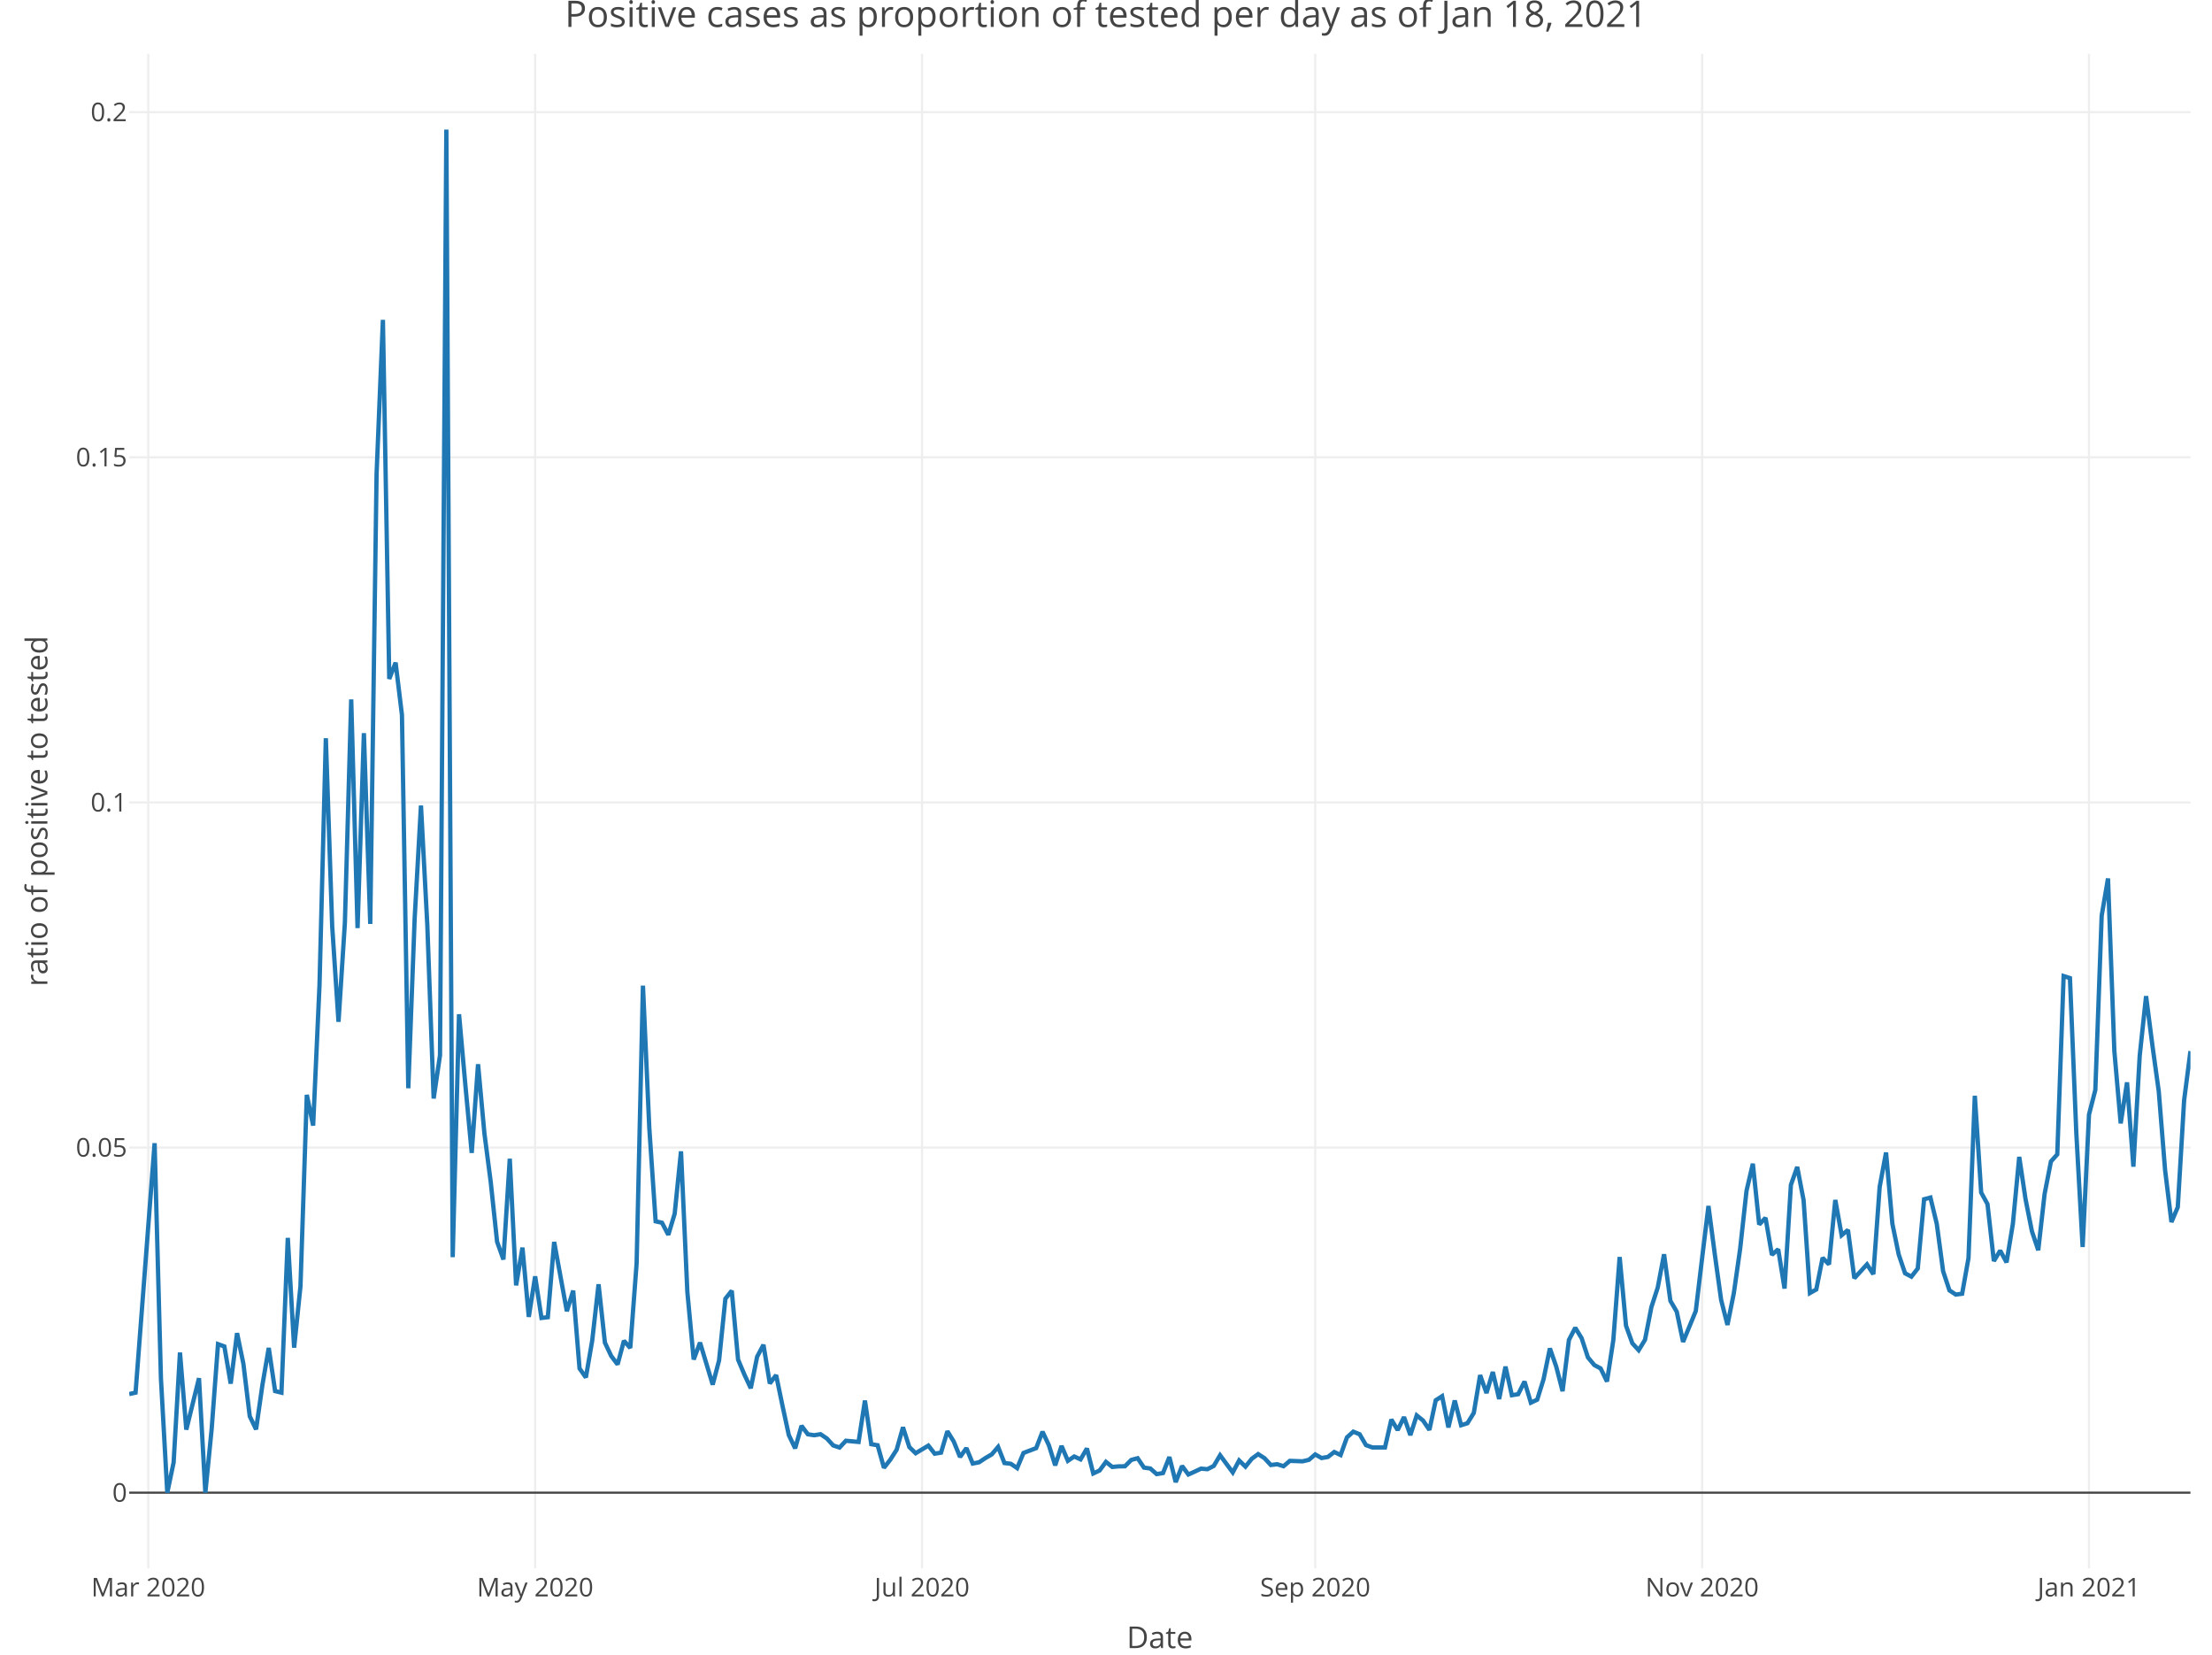
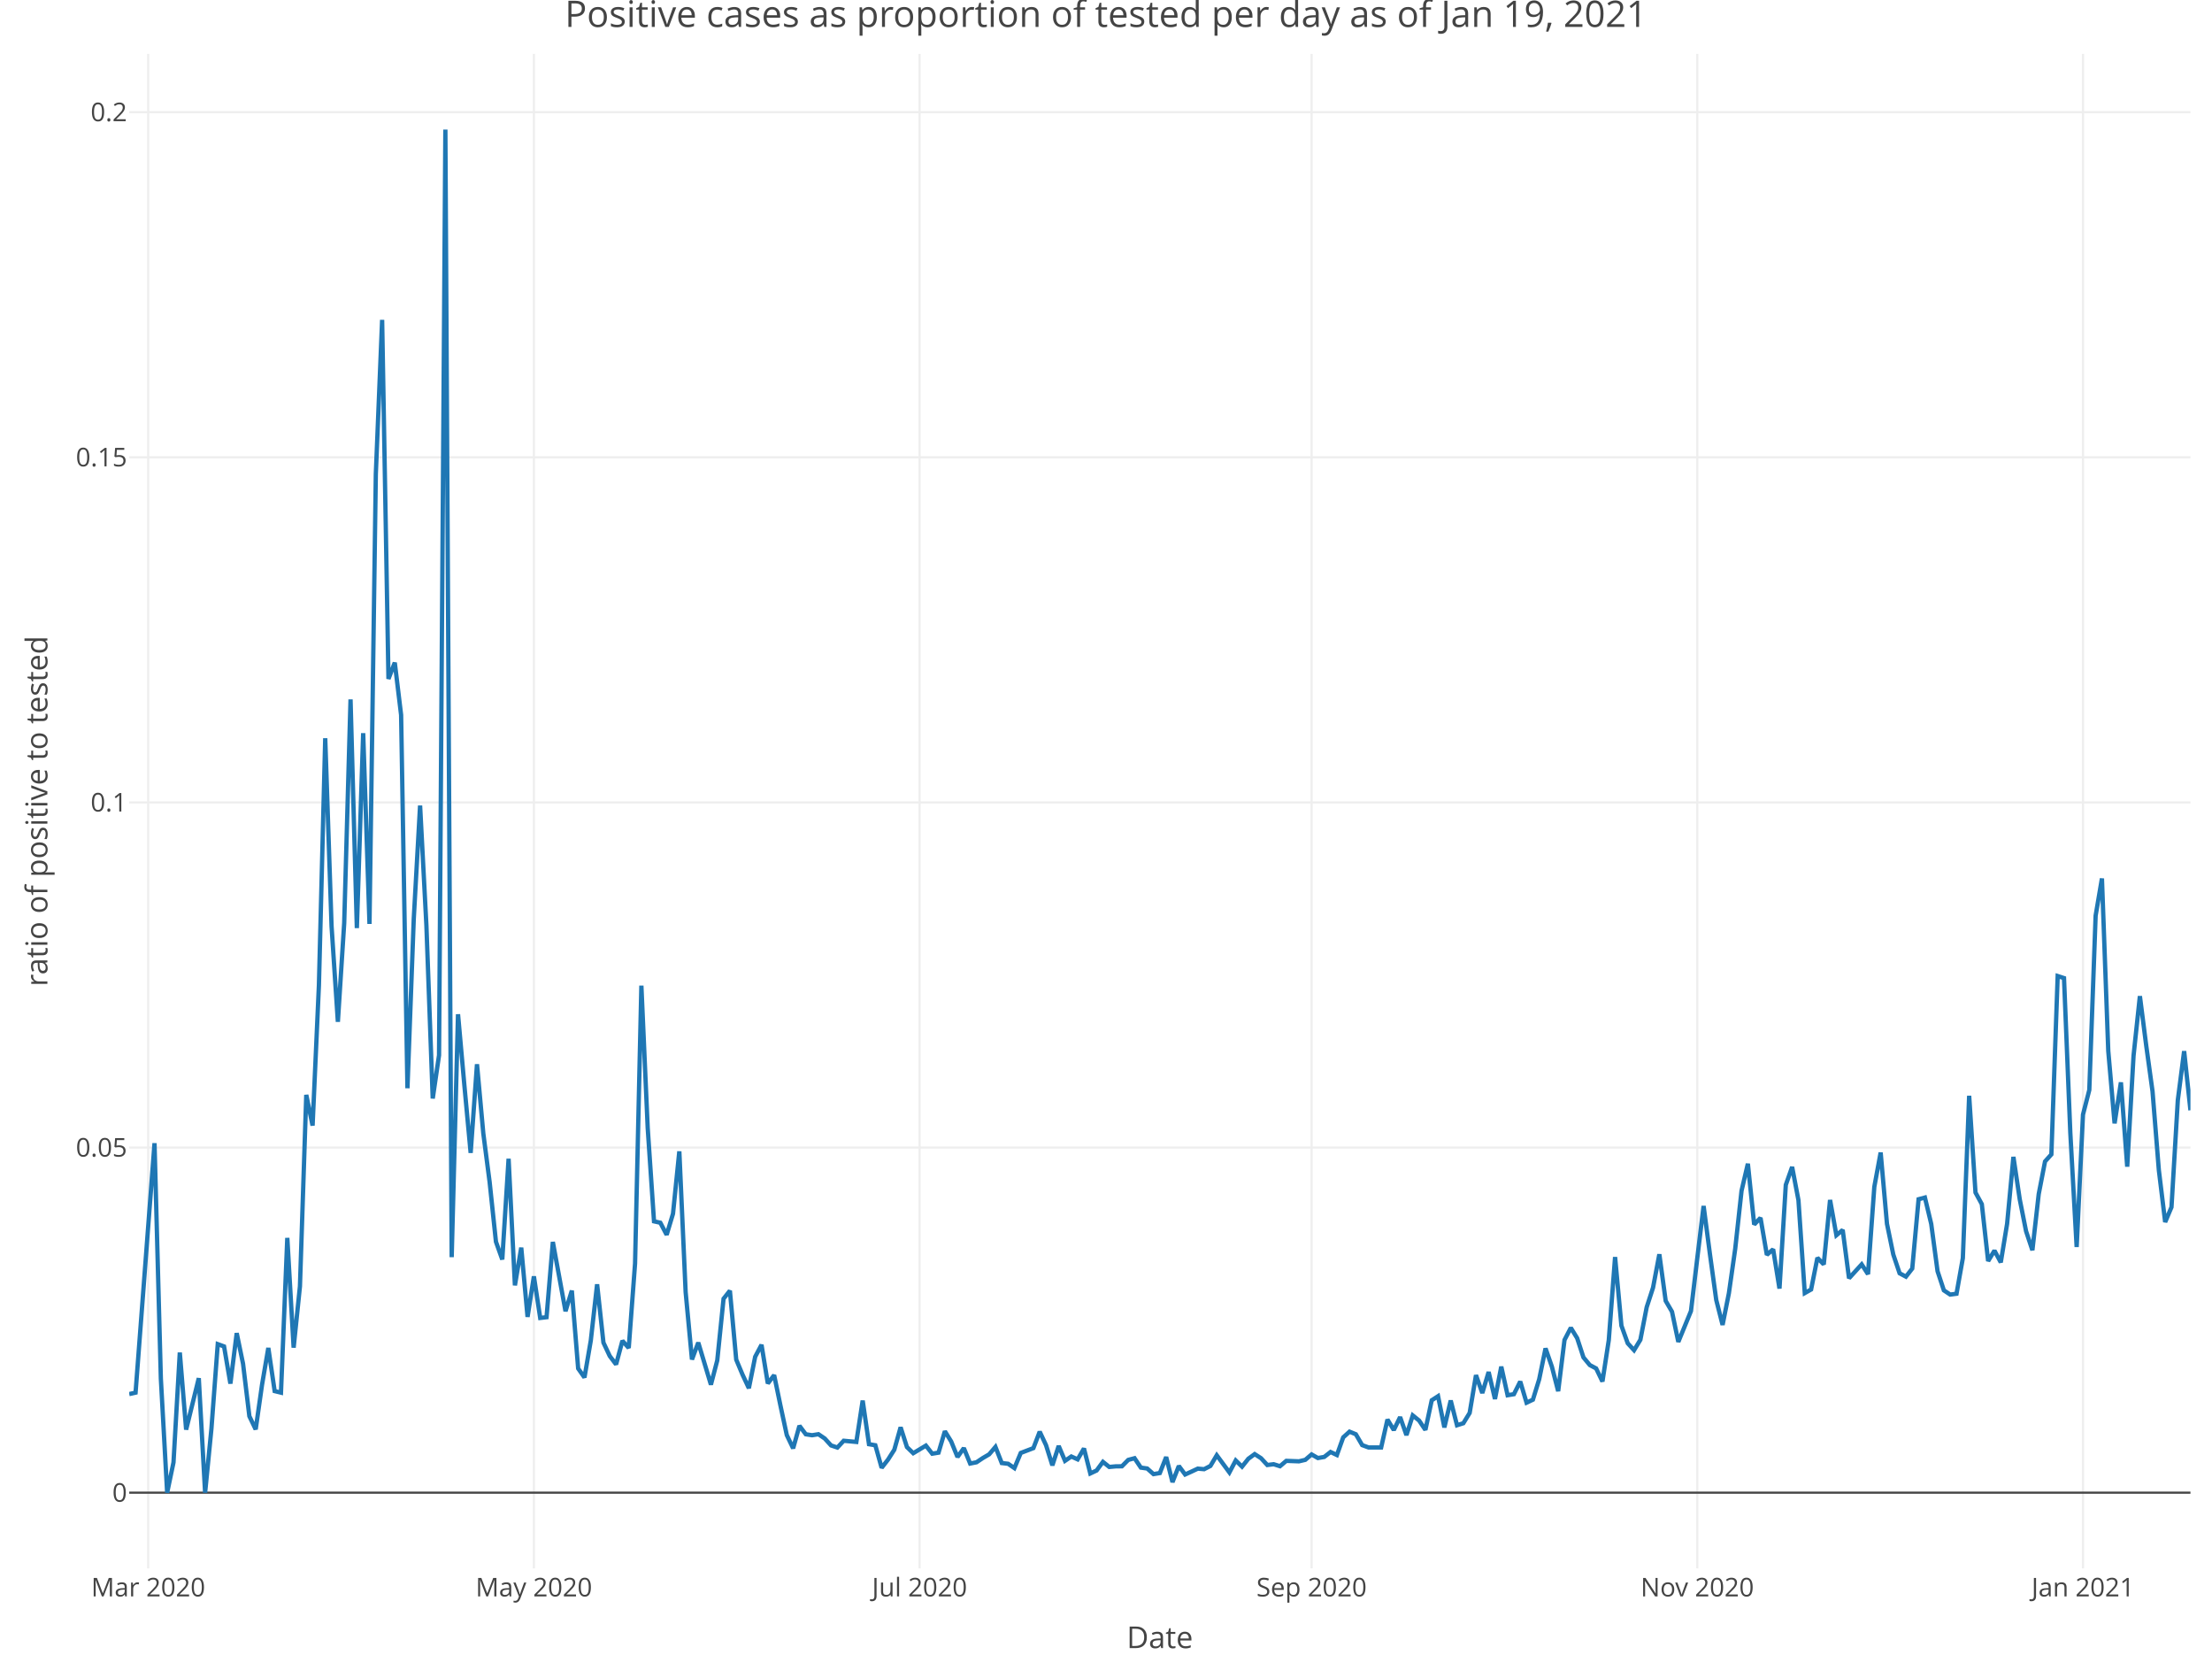
<svg xmlns="http://www.w3.org/2000/svg" class="main-svg" width="1027" height="768" style="" viewBox="0 0 1027 768">
  <rect x="0" y="0" width="1027" height="768" style="fill: rgb(255, 255, 255); fill-opacity: 1;" />
-   <defs id="defs-910334">
+   <defs id="defs-5966a6">
    <g class="clips">
-       <clipPath id="clip910334xyplot" class="plotclip">
+       <clipPath id="clip5966a6xyplot" class="plotclip">
        <rect width="957" height="703" />
      </clipPath>
-       <clipPath class="axesclip" id="clip910334x">
+       <clipPath class="axesclip" id="clip5966a6x">
        <rect x="60" y="0" width="957" height="768" />
      </clipPath>
-       <clipPath class="axesclip" id="clip910334y">
+       <clipPath class="axesclip" id="clip5966a6y">
        <rect x="0" y="25" width="1027" height="703" />
      </clipPath>
-       <clipPath class="axesclip" id="clip910334xy">
+       <clipPath class="axesclip" id="clip5966a6xy">
        <rect x="60" y="25" width="957" height="703" />
      </clipPath>
    </g>
    <g class="gradients" />
  </defs>
  <g class="bglayer" />
  <g class="layer-below">
    <g class="imagelayer" />
    <g class="shapelayer" />
  </g>
  <g class="cartesianlayer">
    <g class="subplot xy">
      <g class="layer-subplot">
        <g class="shapelayer" />
        <g class="imagelayer" />
      </g>
      <g class="gridlayer">
        <g class="x">
-           <path class="xgrid crisp" transform="translate(68.83,0)" d="M0,25v703" style="stroke: rgb(238, 238, 238); stroke-opacity: 1; stroke-width: 1px;" />
-           <path class="xgrid crisp" transform="translate(248.46,0)" d="M0,25v703" style="stroke: rgb(238, 238, 238); stroke-opacity: 1; stroke-width: 1px;" />
-           <path class="xgrid crisp" transform="translate(428.08,0)" d="M0,25v703" style="stroke: rgb(238, 238, 238); stroke-opacity: 1; stroke-width: 1px;" />
-           <path class="xgrid crisp" transform="translate(610.64,0)" d="M0,25v703" style="stroke: rgb(238, 238, 238); stroke-opacity: 1; stroke-width: 1px;" />
-           <path class="xgrid crisp" transform="translate(790.26,0)" d="M0,25v703" style="stroke: rgb(238, 238, 238); stroke-opacity: 1; stroke-width: 1px;" />
-           <path class="xgrid crisp" transform="translate(969.89,0)" d="M0,25v703" style="stroke: rgb(238, 238, 238); stroke-opacity: 1; stroke-width: 1px;" />
+           <path class="xgrid crisp" transform="translate(68.81,0)" d="M0,25v703" style="stroke: rgb(238, 238, 238); stroke-opacity: 1; stroke-width: 1px;" />
+           <path class="xgrid crisp" transform="translate(247.88,0)" d="M0,25v703" style="stroke: rgb(238, 238, 238); stroke-opacity: 1; stroke-width: 1px;" />
+           <path class="xgrid crisp" transform="translate(426.95,0)" d="M0,25v703" style="stroke: rgb(238, 238, 238); stroke-opacity: 1; stroke-width: 1px;" />
+           <path class="xgrid crisp" transform="translate(608.95,0)" d="M0,25v703" style="stroke: rgb(238, 238, 238); stroke-opacity: 1; stroke-width: 1px;" />
+           <path class="xgrid crisp" transform="translate(788.02,0)" d="M0,25v703" style="stroke: rgb(238, 238, 238); stroke-opacity: 1; stroke-width: 1px;" />
+           <path class="xgrid crisp" transform="translate(967.1,0)" d="M0,25v703" style="stroke: rgb(238, 238, 238); stroke-opacity: 1; stroke-width: 1px;" />
        </g>
        <g class="y">
          <path class="ygrid crisp" transform="translate(0,532.65)" d="M60,0h957" style="stroke: rgb(238, 238, 238); stroke-opacity: 1; stroke-width: 1px;" />
          <path class="ygrid crisp" transform="translate(0,372.46)" d="M60,0h957" style="stroke: rgb(238, 238, 238); stroke-opacity: 1; stroke-width: 1px;" />
          <path class="ygrid crisp" transform="translate(0,212.26)" d="M60,0h957" style="stroke: rgb(238, 238, 238); stroke-opacity: 1; stroke-width: 1px;" />
          <path class="ygrid crisp" transform="translate(0,52.06)" d="M60,0h957" style="stroke: rgb(238, 238, 238); stroke-opacity: 1; stroke-width: 1px;" />
        </g>
      </g>
      <g class="zerolinelayer">
        <path class="yzl zl crisp" transform="translate(0,692.85)" d="M60,0h957" style="stroke: rgb(68, 68, 68); stroke-opacity: 1; stroke-width: 1px;" />
      </g>
      <path class="xlines-below" />
      <path class="ylines-below" />
      <g class="overlines-below" />
      <g class="xaxislayer-below" />
      <g class="yaxislayer-below" />
      <g class="overaxes-below" />
-       <g class="plot" transform="translate(60, 25)" clip-path="url('#clip910334xyplot')">
+       <g class="plot" transform="translate(60, 25)" clip-path="url('#clip5966a6xyplot')">
        <g class="scatterlayer mlayer">
-           <g class="trace scatter traceafef78" style="stroke-miterlimit: 2; opacity: 1;">
+           <g class="trace scatter tracea3b26a" style="stroke-miterlimit: 2; opacity: 1;">
            <g class="fills" />
            <g class="errorbars" />
            <g class="lines">
-               <path class="js-line" d="M0,622.08L2.94,621.42L11.78,505.63L14.72,614.89L17.67,667.85L20.61,653.8L23.56,602.8L26.5,638.59L32.39,614.7L35.34,667.85L38.28,638.18L41.22,598.9L44.17,599.97L47.11,617.23L50.06,593.79L53,608L55.95,632.36L58.89,638.47L61.84,617.81L64.78,600.66L67.73,620.7L70.67,621.42L73.62,549.58L76.56,600.54L79.5,572.07L82.45,483.2L85.39,497.46L88.34,432.27L91.28,317.67L94.23,404.9L97.17,449.29L100.12,403.44L103.06,299.64L106.01,405.8L108.95,315.31L111.9,403.85L114.84,194.99L117.78,123.47L120.73,290.13L123.67,282.57L126.62,306.88L129.56,480.13L132.51,401.54L135.45,348.91L138.4,404.5L141.34,484.89L144.29,464.79L147.23,35.15L150.18,558.54L153.12,445.78L156.06,478.64L159.01,510.14L161.95,468.98L164.9,501.07L167.84,523.68L170.79,551.37L173.73,559.61L176.68,512.85L179.62,571.63L182.57,554.1L185.51,586.26L188.46,567.44L191.4,586.75L194.34,586.4L197.29,551.47L203.18,583.63L206.12,574.06L209.07,610.19L212.01,614.38L214.96,597.21L217.9,571.12L220.85,598.21L223.79,604.43L226.74,608.32L229.68,597.34L232.62,600.68L235.57,561.46L238.51,432.5L241.46,498.58L244.4,541.9L247.35,542.55L250.29,548.15L253.24,538.38L256.18,509.42L259.13,574.73L262.07,606.03L265.02,598.19L270.9,617.71L273.85,606.46L276.79,577.83L279.74,574.11L282.68,606.1L285.63,613.07L288.57,619.36L291.52,604.76L294.46,599.22L297.41,617.15L300.35,613.3L303.3,627.52L306.24,641.13L309.18,647.27L312.13,636.81L315.07,640.74L318.02,641.19L320.96,640.71L323.91,642.7L326.85,645.92L329.8,646.9L332.74,643.75L338.63,644.3L341.58,625.1L344.52,645.35L347.46,645.84L350.41,656.3L353.35,652.54L356.3,647.93L359.24,637.5L362.19,646.68L365.13,649.53L371.02,646L373.97,649.76L376.91,649.27L379.86,639.33L382.8,644.1L385.74,651.29L388.69,647.16L391.63,654.33L394.58,653.74L397.52,651.78L400.47,650.06L403.41,646.61L406.36,654.1L409.3,654.43L412.25,656.44L415.19,649.41L421.08,647.17L424.02,639.54L426.97,645.81L429.91,655.16L432.86,646.16L435.8,653.06L438.75,651.06L441.69,652.39L444.64,647.33L447.58,658.93L450.53,657.55L453.47,653.55L456.42,655.91L459.36,655.64L462.3,655.6L465.25,652.64L468.19,651.86L471.14,656.22L474.08,656.63L477.03,659.23L479.97,658.74L482.92,651.31L485.86,662.95L488.81,655.46L491.75,659.41L494.7,658.07L497.64,656.69L500.58,656.95L503.53,655.44L506.47,650.49L512.36,658.45L515.31,652.9L518.25,655.77L521.2,652.09L524.14,649.95L527.09,651.84L530.03,655.01L532.98,654.64L535.92,655.57L538.86,653.08L544.75,653.3L547.7,652.61L550.64,650.1L553.59,651.77L556.53,651.26L559.48,648.97L562.42,650.37L565.37,642.19L568.31,639.53L571.26,640.73L574.2,645.77L577.14,646.85L583.03,646.86L585.98,633.9L588.92,638.78L591.87,632.76L594.81,641.13L597.76,631.99L600.7,634.36L603.65,638.71L606.59,624.97L609.54,623.07L612.48,637.56L615.42,625.07L618.37,636.55L621.31,635.62L624.26,630.84L627.2,613.3L630.15,621.6L633.09,611.84L636.04,624.37L638.98,609.35L641.93,622.62L644.87,622.13L647.82,616.26L650.76,626.08L653.7,624.69L656.65,615.19L659.59,600.87L662.54,609.34L665.48,620.74L668.43,596.96L671.37,591.32L674.32,596.12L677.26,605.07L680.21,608.61L683.15,610.18L686.1,616.24L689.04,597.06L691.98,558.47L694.93,590.32L697.87,598.51L700.82,601.72L703.76,596.88L706.71,581.74L709.65,572.69L712.6,557.19L715.54,578.81L718.49,583.84L721.43,597.85L727.32,583.55L730.26,559.02L733.21,534.77L736.15,557.15L739.1,578.42L742.04,589.98L744.99,575.25L747.93,554.62L750.88,527.74L753.82,515.16L756.77,543.38L759.71,540.29L762.66,557.44L765.6,554.88L768.54,573.11L771.49,525L774.43,516.66L777.38,532.08L780.32,575.19L783.27,573.54L786.21,558.83L789.16,561.9L792.1,531.98L795.05,548.35L797.99,545.91L800.94,568.32L806.82,561.88L809.77,566.43L812.71,525.89L815.66,509.97L818.6,543.03L821.55,557.32L824.49,566.01L827.44,567.58L830.38,563.81L833.33,531.65L836.27,530.86L839.22,543.11L842.16,565.06L845.1,573.94L848.05,575.9L850.99,575.51L853.94,558.98L856.88,483.63L859.83,528.53L862.77,533.92L865.72,560.34L868.66,555.49L871.61,560.95L874.55,543.05L877.5,511.99L880.44,531.69L883.38,546.47L886.33,555.31L889.27,529.24L892.22,514.11L895.16,510.83L898.11,428.06L901.05,429L904,500.87L906.94,553.82L909.89,492.37L912.83,480.92L915.78,400.04L918.72,382.75L921.66,462.85L924.61,496.43L927.55,477.4L930.5,516.53L933.44,464.99L936.39,437.37L939.33,460.25L942.28,481.58L945.22,518.12L948.17,542.24L951.11,535.31L954.06,485.67L957,462.9" style="vector-effect: non-scaling-stroke; fill: none; stroke: rgb(31, 119, 180); stroke-opacity: 1; stroke-width: 2px; opacity: 1;" />
+               <path class="js-line" d="M0,622.08L2.94,621.42L11.74,505.63L14.68,614.89L17.61,667.85L20.55,653.8L23.48,602.8L26.42,638.59L32.29,614.7L35.23,667.85L38.16,638.18L41.1,598.9L44.03,599.97L46.97,617.23L49.9,593.79L52.84,608L55.78,632.36L58.71,638.47L61.65,617.81L64.58,600.66L67.52,620.7L70.45,621.42L73.39,549.58L76.33,600.54L79.26,572.07L82.2,483.2L85.13,497.46L88.07,432.27L91,317.67L93.94,404.9L96.87,449.29L99.81,403.44L102.75,299.64L105.68,405.8L108.62,315.31L111.55,403.85L114.49,194.99L117.42,123.47L120.36,290.13L123.29,282.57L126.23,306.88L129.17,480.13L132.1,401.54L135.04,348.91L137.97,404.5L140.91,484.89L143.84,464.79L146.78,35.15L149.71,558.54L152.65,445.78L155.59,478.64L158.52,510.14L161.46,468.98L164.39,501.07L167.33,523.68L170.26,551.37L173.2,559.61L176.13,512.85L179.07,571.63L182.01,554.1L184.94,586.26L187.88,567.44L190.81,586.75L193.75,586.4L196.68,551.47L202.56,583.63L205.49,574.06L208.43,610.19L211.36,614.38L214.3,597.21L217.23,571.12L220.17,598.21L223.1,604.43L226.04,608.32L228.98,597.34L231.91,600.68L234.85,561.46L237.78,432.5L240.72,498.58L243.65,541.9L246.59,542.55L249.52,548.15L252.46,538.38L255.4,509.42L258.33,574.73L261.27,606.03L264.2,598.19L270.07,617.71L273.01,606.46L275.94,577.83L278.88,574.11L281.82,606.1L284.75,613.07L287.69,619.36L290.62,604.76L293.56,599.22L296.49,617.15L299.43,613.3L302.37,627.52L305.3,641.13L308.24,647.27L311.17,636.81L314.11,640.74L317.04,641.19L319.98,640.71L322.91,642.7L325.85,645.92L328.79,646.9L331.72,643.75L337.59,644.3L340.53,625.1L343.46,645.35L346.4,645.84L349.33,656.3L352.27,652.54L355.21,647.93L358.14,637.5L361.08,646.68L364.01,649.53L369.88,646L372.82,649.76L375.75,649.27L378.69,639.33L381.63,644.1L384.56,651.29L387.5,647.16L390.43,654.33L393.37,653.74L396.3,651.78L399.24,650.06L402.17,646.61L405.11,654.1L408.05,654.43L410.98,656.44L413.92,649.41L419.79,647.17L422.72,639.54L425.66,645.81L428.6,655.16L431.53,646.16L434.47,653.06L437.4,651.06L440.34,652.39L443.27,647.33L446.21,658.93L449.14,657.55L452.08,653.55L455.02,655.91L457.95,655.64L460.89,655.6L463.82,652.64L466.76,651.86L469.69,656.22L472.63,656.63L475.56,659.23L478.5,658.74L481.44,651.31L484.37,662.95L487.31,655.46L490.24,659.41L493.18,658.07L496.11,656.69L499.05,656.95L501.98,655.44L504.92,650.49L510.79,658.45L513.73,652.9L516.66,655.77L519.6,652.09L522.53,649.95L525.47,651.84L528.4,655.01L531.34,654.64L534.28,655.57L537.21,653.08L543.08,653.3L546.02,652.61L548.95,650.1L551.89,651.77L554.83,651.26L557.76,648.97L560.7,650.37L563.63,642.19L566.57,639.53L569.5,640.73L572.44,645.77L575.37,646.85L581.25,646.86L584.18,633.9L587.12,638.78L590.05,632.76L592.99,641.13L595.92,631.99L598.86,634.36L601.79,638.71L604.73,624.97L607.67,623.07L610.6,637.56L613.54,625.07L616.47,636.55L619.41,635.62L622.34,630.84L625.28,613.3L628.21,621.6L631.15,611.84L634.09,624.37L637.02,609.35L639.96,622.62L642.89,622.13L645.83,616.26L648.76,626.08L651.7,624.69L654.63,615.19L657.57,600.87L660.51,609.34L663.44,620.74L666.38,596.96L669.31,591.32L672.25,596.12L675.18,605.07L678.12,608.61L681.06,610.18L683.99,616.24L686.93,597.06L689.86,558.47L692.8,590.32L695.73,598.51L698.67,601.72L701.6,596.88L704.54,581.74L707.48,572.69L710.41,557.19L713.35,578.81L716.28,583.84L719.22,597.85L725.09,583.55L728.02,559.02L730.96,534.77L733.9,557.15L736.83,578.42L739.77,589.98L742.7,575.25L745.64,554.62L748.57,527.74L751.51,515.16L754.44,543.38L757.38,540.29L760.32,557.44L763.25,554.88L766.19,573.11L769.12,525L772.06,516.66L774.99,532.08L777.93,575.19L780.87,573.54L783.8,558.83L786.74,561.9L789.67,531.98L792.61,548.35L795.54,545.91L798.48,568.32L804.35,561.88L807.29,566.43L810.22,525.89L813.16,509.97L816.09,543.03L819.03,557.32L821.96,566.01L824.9,567.58L827.83,563.81L830.77,531.65L833.71,530.86L836.64,543.11L839.58,565.06L842.51,573.94L845.45,575.9L848.38,575.51L851.32,558.98L854.25,483.63L857.19,528.53L860.13,533.92L863.06,560.34L866,555.49L868.93,560.95L871.87,543.05L874.8,511.99L877.74,531.69L880.67,546.47L883.61,555.31L886.55,529.24L889.48,514.11L892.42,510.83L895.35,428.06L898.29,429L901.22,500.87L904.16,553.82L907.1,492.37L910.03,480.92L912.97,400.04L915.9,382.75L918.84,462.85L921.77,496.43L924.71,477.4L927.64,516.53L930.58,464.99L933.52,437.37L936.45,460.25L939.39,481.58L942.32,518.12L945.26,542.24L948.19,535.31L951.13,485.67L954.06,462.9L957,490.35" style="vector-effect: non-scaling-stroke; fill: none; stroke: rgb(31, 119, 180); stroke-opacity: 1; stroke-width: 2px; opacity: 1;" />
            </g>
            <g class="points" />
            <g class="text" />
          </g>
        </g>
      </g>
      <g class="overplot" />
      <path class="xlines-above crisp" d="M0,0" style="fill: none;" />
      <path class="ylines-above crisp" d="M0,0" style="fill: none;" />
      <g class="overlines-above" />
      <g class="xaxislayer-above">
        <g class="xtick">
-           <text text-anchor="middle" x="0" y="741" transform="translate(68.83,0)" style="font-family: 'Open Sans', verdana, arial, sans-serif; font-size: 12px; fill: rgb(68, 68, 68); fill-opacity: 1; white-space: pre;">Mar 2020</text>
+           <text text-anchor="middle" x="0" y="741" transform="translate(68.81,0)" style="font-family: 'Open Sans', verdana, arial, sans-serif; font-size: 12px; fill: rgb(68, 68, 68); fill-opacity: 1; white-space: pre;">Mar 2020</text>
        </g>
        <g class="xtick">
-           <text text-anchor="middle" x="0" y="741" transform="translate(248.46,0)" style="font-family: 'Open Sans', verdana, arial, sans-serif; font-size: 12px; fill: rgb(68, 68, 68); fill-opacity: 1; white-space: pre;">May 2020</text>
+           <text text-anchor="middle" x="0" y="741" transform="translate(247.88,0)" style="font-family: 'Open Sans', verdana, arial, sans-serif; font-size: 12px; fill: rgb(68, 68, 68); fill-opacity: 1; white-space: pre;">May 2020</text>
        </g>
        <g class="xtick">
-           <text text-anchor="middle" x="0" y="741" transform="translate(428.08,0)" style="font-family: 'Open Sans', verdana, arial, sans-serif; font-size: 12px; fill: rgb(68, 68, 68); fill-opacity: 1; white-space: pre;">Jul 2020</text>
+           <text text-anchor="middle" x="0" y="741" transform="translate(426.95,0)" style="font-family: 'Open Sans', verdana, arial, sans-serif; font-size: 12px; fill: rgb(68, 68, 68); fill-opacity: 1; white-space: pre;">Jul 2020</text>
        </g>
        <g class="xtick">
-           <text text-anchor="middle" x="0" y="741" transform="translate(610.64,0)" style="font-family: 'Open Sans', verdana, arial, sans-serif; font-size: 12px; fill: rgb(68, 68, 68); fill-opacity: 1; white-space: pre;">Sep 2020</text>
+           <text text-anchor="middle" x="0" y="741" transform="translate(608.95,0)" style="font-family: 'Open Sans', verdana, arial, sans-serif; font-size: 12px; fill: rgb(68, 68, 68); fill-opacity: 1; white-space: pre;">Sep 2020</text>
        </g>
        <g class="xtick">
-           <text text-anchor="middle" x="0" y="741" transform="translate(790.26,0)" style="font-family: 'Open Sans', verdana, arial, sans-serif; font-size: 12px; fill: rgb(68, 68, 68); fill-opacity: 1; white-space: pre;">Nov 2020</text>
+           <text text-anchor="middle" x="0" y="741" transform="translate(788.02,0)" style="font-family: 'Open Sans', verdana, arial, sans-serif; font-size: 12px; fill: rgb(68, 68, 68); fill-opacity: 1; white-space: pre;">Nov 2020</text>
        </g>
        <g class="xtick">
-           <text text-anchor="middle" x="0" y="741" transform="translate(969.89,0)" style="font-family: 'Open Sans', verdana, arial, sans-serif; font-size: 12px; fill: rgb(68, 68, 68); fill-opacity: 1; white-space: pre;">Jan 2021</text>
+           <text text-anchor="middle" x="0" y="741" transform="translate(967.1,0)" style="font-family: 'Open Sans', verdana, arial, sans-serif; font-size: 12px; fill: rgb(68, 68, 68); fill-opacity: 1; white-space: pre;">Jan 2021</text>
        </g>
      </g>
      <g class="yaxislayer-above">
        <g class="ytick">
          <text text-anchor="end" x="59" y="4.2" transform="translate(0,692.85)" style="font-family: 'Open Sans', verdana, arial, sans-serif; font-size: 12px; fill: rgb(68, 68, 68); fill-opacity: 1; white-space: pre;">0</text>
        </g>
        <g class="ytick">
          <text text-anchor="end" x="59" y="4.2" transform="translate(0,532.65)" style="font-family: 'Open Sans', verdana, arial, sans-serif; font-size: 12px; fill: rgb(68, 68, 68); fill-opacity: 1; white-space: pre;">0.05</text>
        </g>
        <g class="ytick">
          <text text-anchor="end" x="59" y="4.2" transform="translate(0,372.46)" style="font-family: 'Open Sans', verdana, arial, sans-serif; font-size: 12px; fill: rgb(68, 68, 68); fill-opacity: 1; white-space: pre;">0.1</text>
        </g>
        <g class="ytick">
          <text text-anchor="end" x="59" y="4.2" transform="translate(0,212.26)" style="font-family: 'Open Sans', verdana, arial, sans-serif; font-size: 12px; fill: rgb(68, 68, 68); fill-opacity: 1; white-space: pre;">0.15</text>
        </g>
        <g class="ytick">
          <text text-anchor="end" x="59" y="4.2" transform="translate(0,52.06)" style="font-family: 'Open Sans', verdana, arial, sans-serif; font-size: 12px; fill: rgb(68, 68, 68); fill-opacity: 1; white-space: pre;">0.2</text>
        </g>
      </g>
      <g class="overaxes-above" />
    </g>
  </g>
  <g class="polarlayer" />
  <g class="ternarylayer" />
  <g class="geolayer" />
  <g class="funnelarealayer" />
  <g class="pielayer" />
  <g class="treemaplayer" />
  <g class="sunburstlayer" />
  <g class="glimages" />
-   <defs id="topdefs-910334">
+   <defs id="topdefs-5966a6">
    <g class="clips" />
  </defs>
  <g class="layer-above">
    <g class="imagelayer" />
    <g class="shapelayer" />
  </g>
  <g class="infolayer">
    <g class="g-gtitle">
-       <text class="gtitle" x="513.5" y="12.5" text-anchor="middle" dy="0em" style="font-family: 'Open Sans', verdana, arial, sans-serif; font-size: 17px; fill: rgb(68, 68, 68); opacity: 1; font-weight: normal; white-space: pre;">Positive cases as proportion of tested per day as of Jan 18, 2021</text>
+       <text class="gtitle" x="513.5" y="12.5" text-anchor="middle" dy="0em" style="font-family: 'Open Sans', verdana, arial, sans-serif; font-size: 17px; fill: rgb(68, 68, 68); opacity: 1; font-weight: normal; white-space: pre;">Positive cases as proportion of tested per day as of Jan 19, 2021</text>
    </g>
    <g class="g-xtitle" transform="translate(0,-15)">
      <text class="xtitle" x="538.5" y="780" text-anchor="middle" style="font-family: 'Open Sans', verdana, arial, sans-serif; font-size: 14px; fill: rgb(68, 68, 68); opacity: 1; font-weight: normal; white-space: pre;">Date</text>
    </g>
    <g class="g-ytitle">
      <text class="ytitle" transform="rotate(-90,22,376.5)" x="22" y="376.5" text-anchor="middle" style="font-family: 'Open Sans', verdana, arial, sans-serif; font-size: 14px; fill: rgb(68, 68, 68); opacity: 1; font-weight: normal; white-space: pre;">ratio of positive to tested</text>
    </g>
  </g>
</svg>
